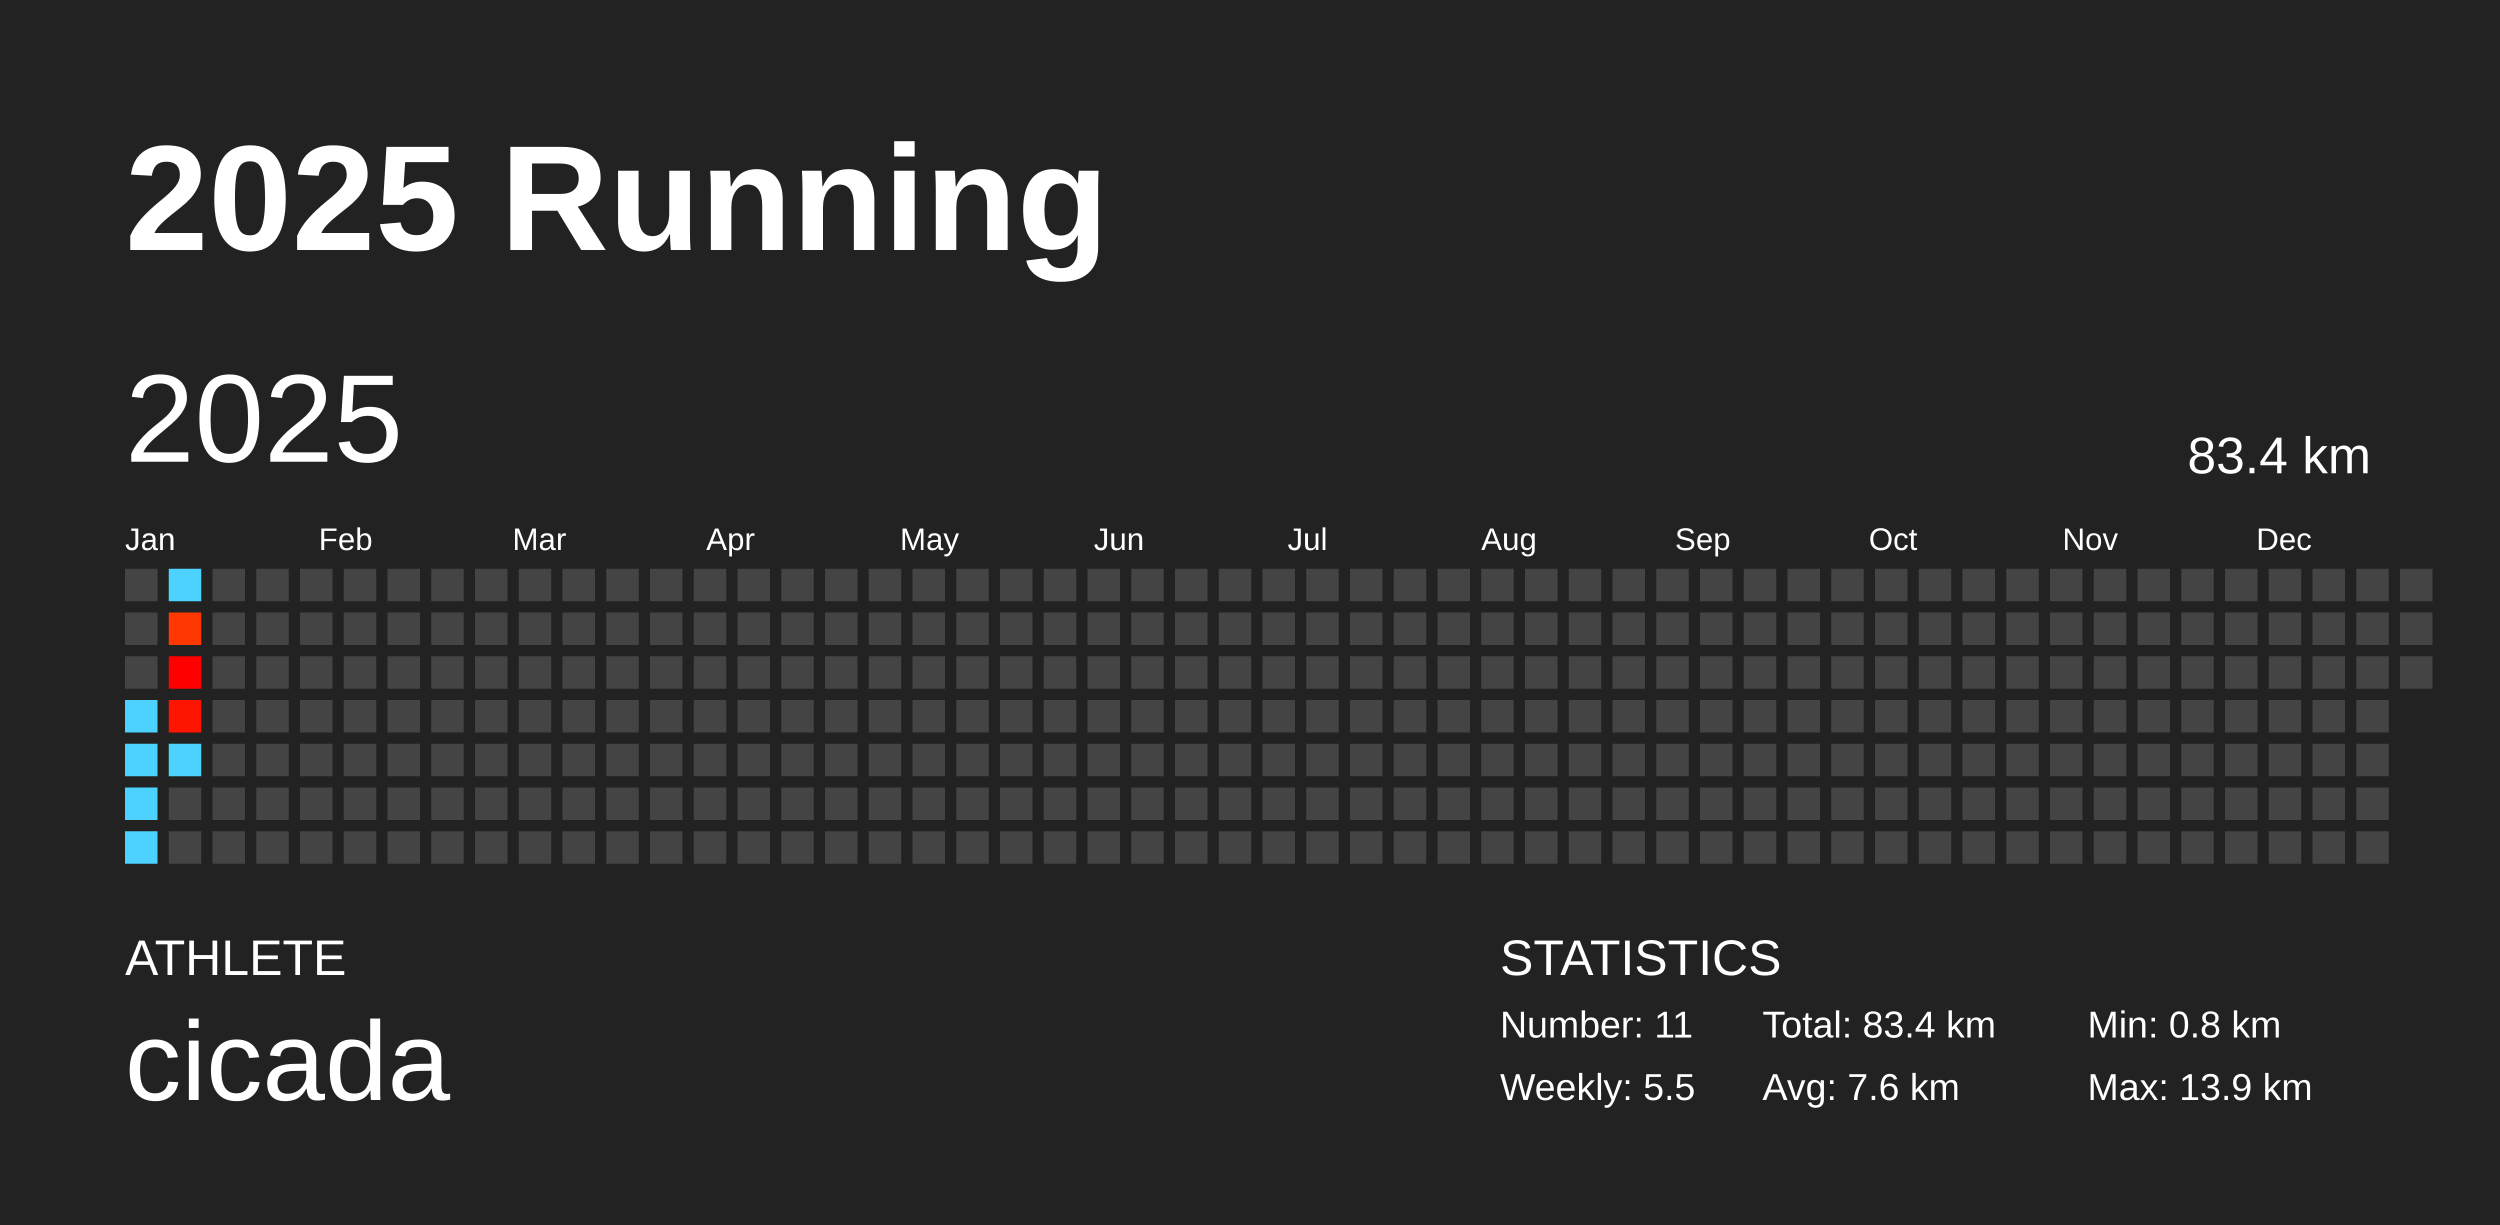
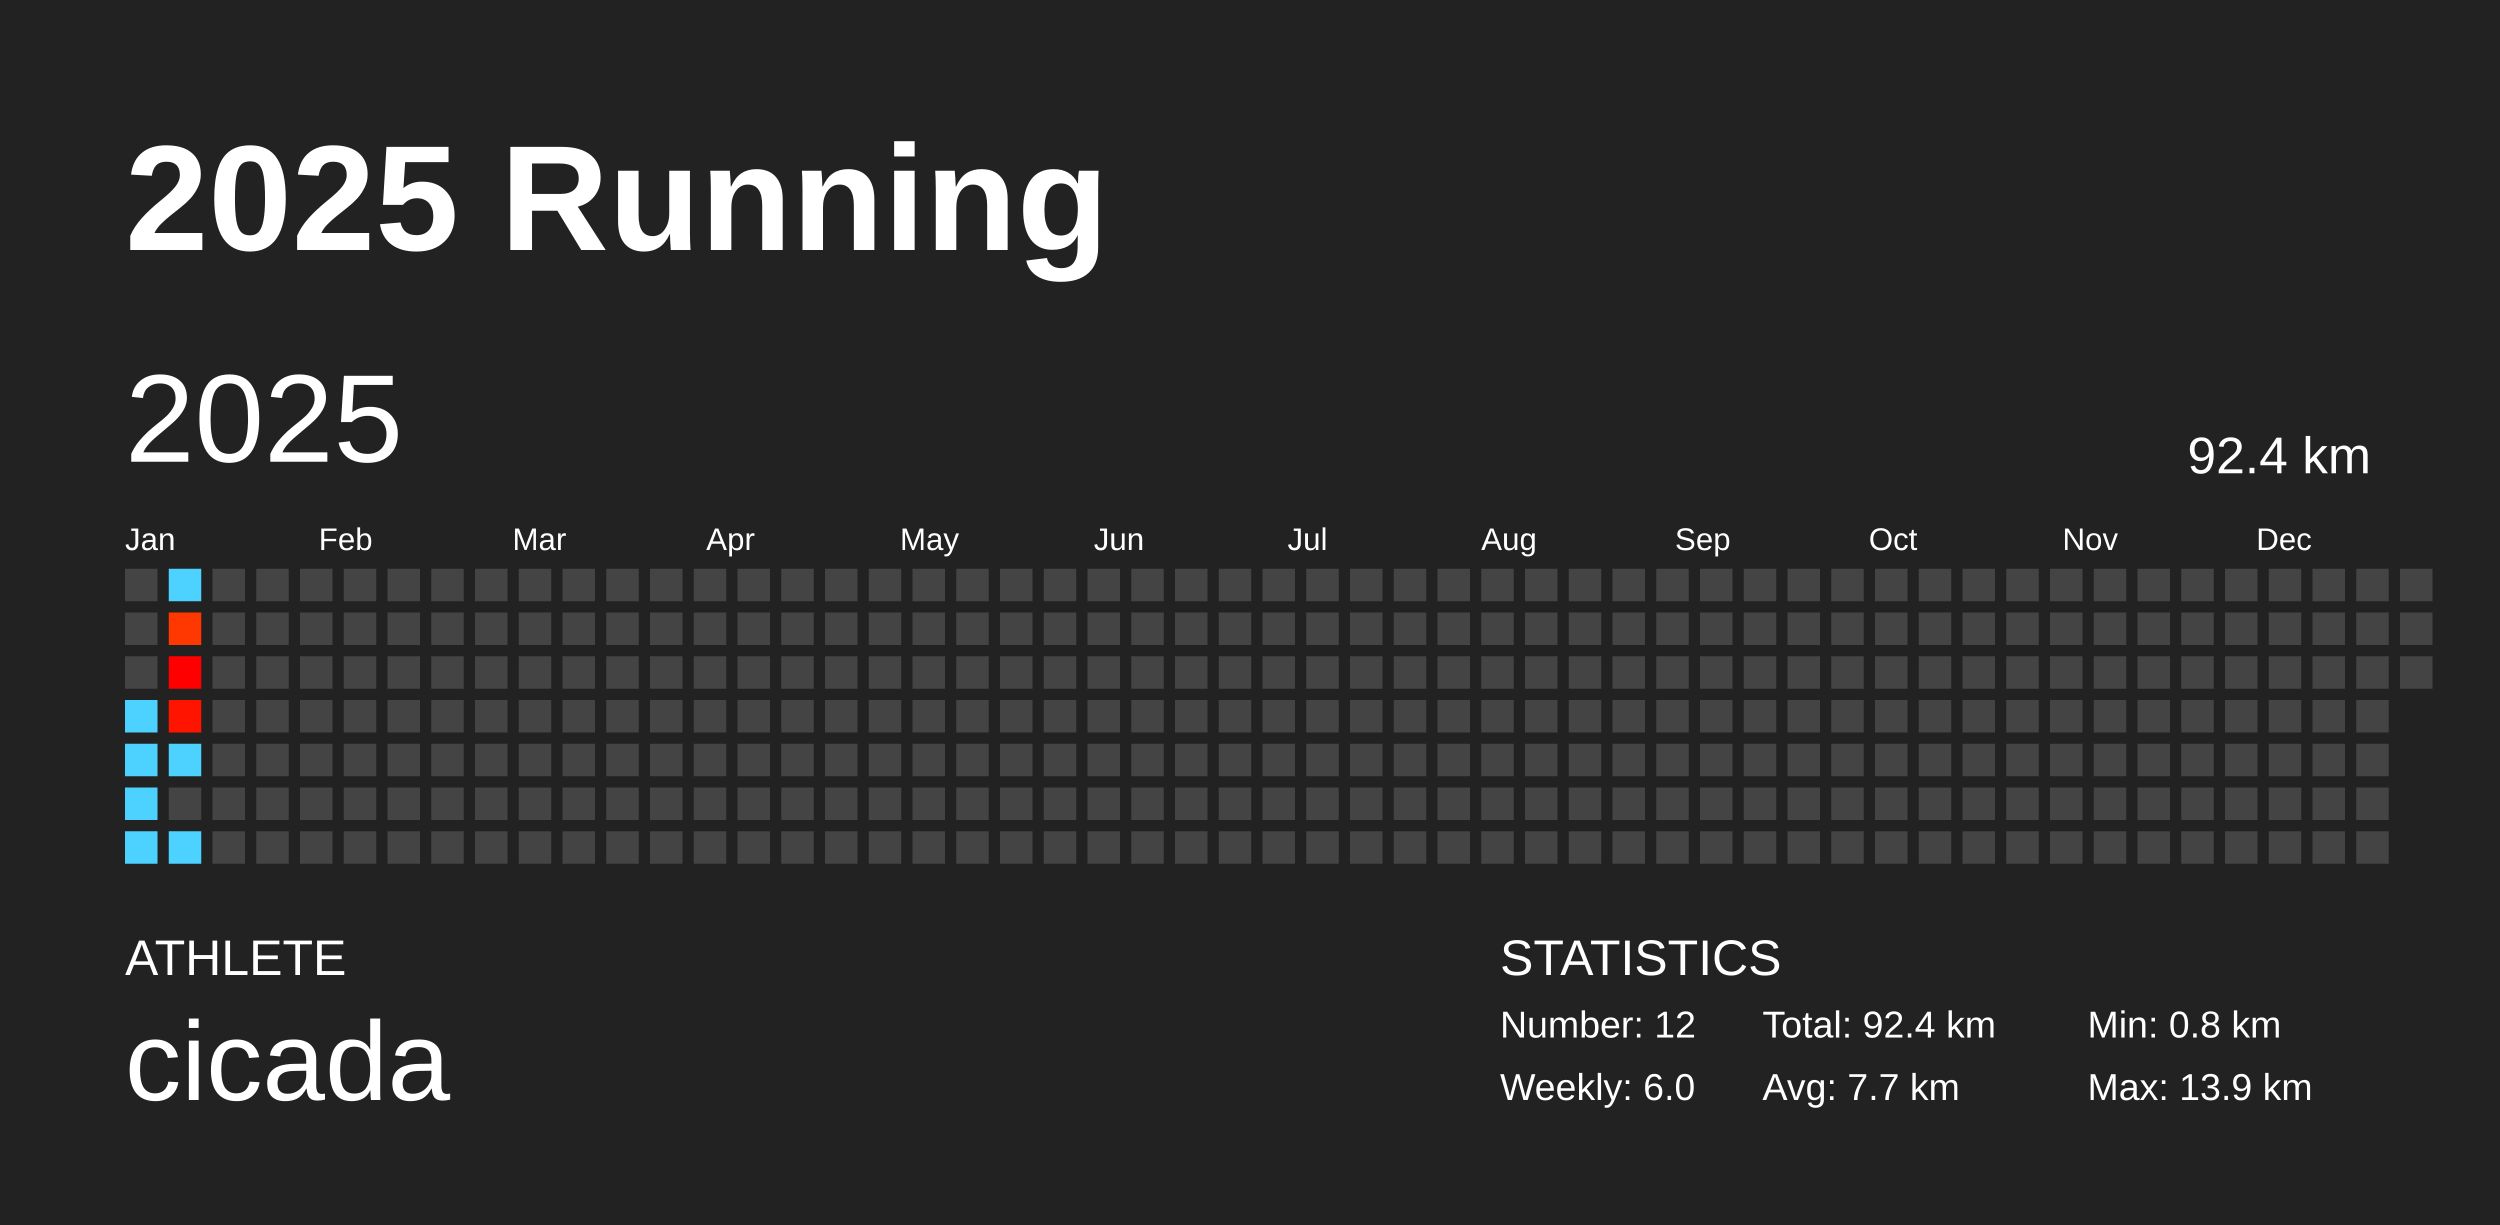
<svg xmlns="http://www.w3.org/2000/svg" baseProfile="full" height="98mm" version="1.1" viewBox="0,0,200,98" width="200mm">
  <defs />
  <rect fill="#222222" height="98" width="200" x="0" y="0" />
  <text fill="#FFFFFF" style="font-size:12px; font-family:Arial; font-weight:bold;" x="10" y="20">2025 Running</text>
  <text fill="#FFFFFF" style="font-size:4px; font-family:Arial" x="10" y="78">ATHLETE</text>
  <text fill="#FFFFFF" style="font-size:9px; font-family:Arial" x="10" y="88">cicada</text>
  <text fill="#FFFFFF" style="font-size:4px; font-family:Arial" x="120" y="78">STATISTICS</text>
-   <text fill="#FFFFFF" style="font-size:3px; font-family:Arial" x="120" y="83">Number: 11</text>
-   <text fill="#FFFFFF" style="font-size:3px; font-family:Arial" x="120" y="88">Weekly: 5.5</text>
-   <text fill="#FFFFFF" style="font-size:3px; font-family:Arial" x="141" y="83">Total: 83.4 km</text>
-   <text fill="#FFFFFF" style="font-size:3px; font-family:Arial" x="141" y="88">Avg: 7.6 km</text>
+   <text fill="#FFFFFF" style="font-size:3px; font-family:Arial" x="120" y="83">Number: 12</text>
+   <text fill="#FFFFFF" style="font-size:3px; font-family:Arial" x="120" y="88">Weekly: 6.0</text>
+   <text fill="#FFFFFF" style="font-size:3px; font-family:Arial" x="141" y="83">Total: 92.4 km</text>
+   <text fill="#FFFFFF" style="font-size:3px; font-family:Arial" x="141" y="88">Avg: 7.7 km</text>
  <text fill="#FFFFFF" style="font-size:3px; font-family:Arial" x="167" y="83">Min: 0.8 km</text>
  <text fill="#FFFFFF" style="font-size:3px; font-family:Arial" x="167" y="88">Max: 13.9 km</text>
  <text dominant-baseline="hanging" fill="#FFFFFF" style="font-size:10.0px; font-family:Arial;" x="10" y="30">2025</text>
-   <text dominant-baseline="hanging" fill="#FFFFFF" style="font-size:4.125px; font-family:Arial;" x="175" y="35">83.4 km</text>
+   <text dominant-baseline="hanging" fill="#FFFFFF" style="font-size:4.125px; font-family:Arial;" x="175" y="35">92.4 km</text>
  <text fill="#FFFFFF" style="font-size:2.5px; font-family:Arial" x="10.0" y="44">Jan</text>
  <text fill="#FFFFFF" style="font-size:2.5px; font-family:Arial" x="25.5" y="44">Feb</text>
  <text fill="#FFFFFF" style="font-size:2.5px; font-family:Arial" x="41.0" y="44">Mar</text>
  <text fill="#FFFFFF" style="font-size:2.5px; font-family:Arial" x="56.5" y="44">Apr</text>
  <text fill="#FFFFFF" style="font-size:2.5px; font-family:Arial" x="72.0" y="44">May</text>
  <text fill="#FFFFFF" style="font-size:2.5px; font-family:Arial" x="87.5" y="44">Jun</text>
  <text fill="#FFFFFF" style="font-size:2.5px; font-family:Arial" x="103.0" y="44">Jul</text>
  <text fill="#FFFFFF" style="font-size:2.5px; font-family:Arial" x="118.5" y="44">Aug</text>
  <text fill="#FFFFFF" style="font-size:2.5px; font-family:Arial" x="134.0" y="44">Sep</text>
  <text fill="#FFFFFF" style="font-size:2.5px; font-family:Arial" x="149.5" y="44">Oct</text>
  <text fill="#FFFFFF" style="font-size:2.5px; font-family:Arial" x="165.0" y="44">Nov</text>
  <text fill="#FFFFFF" style="font-size:2.5px; font-family:Arial" x="180.5" y="44">Dec</text>
  <rect fill="#444444" height="2.6" width="2.6" x="10.0" y="45.5" />
  <rect fill="#444444" height="2.6" width="2.6" x="10.0" y="49.0" />
  <rect fill="#444444" height="2.6" width="2.6" x="10.0" y="52.5" />
  <rect fill="#4dd2ff" height="2.6" width="2.6" x="10.0" y="56.0" />
  <rect fill="#4dd2ff" height="2.6" width="2.6" x="10.0" y="59.5" />
  <rect fill="#4dd2ff" height="2.6" width="2.6" x="10.0" y="63.0" />
  <rect fill="#4dd2ff" height="2.6" width="2.6" x="10.0" y="66.5" />
  <rect fill="#4dd2ff" height="2.6" width="2.6" x="13.5" y="45.5" />
  <rect fill="#ff3700" height="2.6" width="2.6" x="13.5" y="49.0" />
  <rect fill="#ff0000" height="2.6" width="2.6" x="13.5" y="52.5" />
  <rect fill="#ff1400" height="2.6" width="2.6" x="13.5" y="56.0" />
  <rect fill="#4dd2ff" height="2.6" width="2.6" x="13.5" y="59.5" />
  <rect fill="#444444" height="2.6" width="2.6" x="13.5" y="63.0" />
-   <rect fill="#444444" height="2.6" width="2.6" x="13.5" y="66.5" />
+   <rect fill="#4dd2ff" height="2.6" width="2.6" x="13.5" y="66.5" />
  <rect fill="#444444" height="2.6" width="2.6" x="17.0" y="45.5" />
  <rect fill="#444444" height="2.6" width="2.6" x="17.0" y="49.0" />
  <rect fill="#444444" height="2.6" width="2.6" x="17.0" y="52.5" />
  <rect fill="#444444" height="2.6" width="2.6" x="17.0" y="56.0" />
  <rect fill="#444444" height="2.6" width="2.6" x="17.0" y="59.5" />
  <rect fill="#444444" height="2.6" width="2.6" x="17.0" y="63.0" />
  <rect fill="#444444" height="2.6" width="2.6" x="17.0" y="66.5" />
  <rect fill="#444444" height="2.6" width="2.6" x="20.5" y="45.5" />
  <rect fill="#444444" height="2.6" width="2.6" x="20.5" y="49.0" />
  <rect fill="#444444" height="2.6" width="2.6" x="20.5" y="52.5" />
  <rect fill="#444444" height="2.6" width="2.6" x="20.5" y="56.0" />
  <rect fill="#444444" height="2.6" width="2.6" x="20.5" y="59.5" />
  <rect fill="#444444" height="2.6" width="2.6" x="20.5" y="63.0" />
  <rect fill="#444444" height="2.6" width="2.6" x="20.5" y="66.5" />
  <rect fill="#444444" height="2.6" width="2.6" x="24.0" y="45.5" />
  <rect fill="#444444" height="2.6" width="2.6" x="24.0" y="49.0" />
  <rect fill="#444444" height="2.6" width="2.6" x="24.0" y="52.5" />
  <rect fill="#444444" height="2.6" width="2.6" x="24.0" y="56.0" />
  <rect fill="#444444" height="2.6" width="2.6" x="24.0" y="59.5" />
  <rect fill="#444444" height="2.6" width="2.6" x="24.0" y="63.0" />
  <rect fill="#444444" height="2.6" width="2.6" x="24.0" y="66.5" />
  <rect fill="#444444" height="2.6" width="2.6" x="27.5" y="45.5" />
  <rect fill="#444444" height="2.6" width="2.6" x="27.5" y="49.0" />
  <rect fill="#444444" height="2.6" width="2.6" x="27.5" y="52.5" />
  <rect fill="#444444" height="2.6" width="2.6" x="27.5" y="56.0" />
  <rect fill="#444444" height="2.6" width="2.6" x="27.5" y="59.5" />
  <rect fill="#444444" height="2.6" width="2.6" x="27.5" y="63.0" />
  <rect fill="#444444" height="2.6" width="2.6" x="27.5" y="66.5" />
  <rect fill="#444444" height="2.6" width="2.6" x="31.0" y="45.5" />
  <rect fill="#444444" height="2.6" width="2.6" x="31.0" y="49.0" />
  <rect fill="#444444" height="2.6" width="2.6" x="31.0" y="52.5" />
  <rect fill="#444444" height="2.6" width="2.6" x="31.0" y="56.0" />
  <rect fill="#444444" height="2.6" width="2.6" x="31.0" y="59.5" />
  <rect fill="#444444" height="2.6" width="2.6" x="31.0" y="63.0" />
  <rect fill="#444444" height="2.6" width="2.6" x="31.0" y="66.5" />
  <rect fill="#444444" height="2.6" width="2.6" x="34.5" y="45.5" />
  <rect fill="#444444" height="2.6" width="2.6" x="34.5" y="49.0" />
  <rect fill="#444444" height="2.6" width="2.6" x="34.5" y="52.5" />
  <rect fill="#444444" height="2.6" width="2.6" x="34.5" y="56.0" />
  <rect fill="#444444" height="2.6" width="2.6" x="34.5" y="59.5" />
  <rect fill="#444444" height="2.6" width="2.6" x="34.5" y="63.0" />
  <rect fill="#444444" height="2.6" width="2.6" x="34.5" y="66.5" />
  <rect fill="#444444" height="2.6" width="2.6" x="38.0" y="45.5" />
  <rect fill="#444444" height="2.6" width="2.6" x="38.0" y="49.0" />
  <rect fill="#444444" height="2.6" width="2.6" x="38.0" y="52.5" />
  <rect fill="#444444" height="2.6" width="2.6" x="38.0" y="56.0" />
  <rect fill="#444444" height="2.6" width="2.6" x="38.0" y="59.5" />
  <rect fill="#444444" height="2.6" width="2.6" x="38.0" y="63.0" />
  <rect fill="#444444" height="2.6" width="2.6" x="38.0" y="66.5" />
  <rect fill="#444444" height="2.6" width="2.6" x="41.5" y="45.5" />
  <rect fill="#444444" height="2.6" width="2.6" x="41.5" y="49.0" />
  <rect fill="#444444" height="2.6" width="2.6" x="41.5" y="52.5" />
  <rect fill="#444444" height="2.6" width="2.6" x="41.5" y="56.0" />
  <rect fill="#444444" height="2.6" width="2.6" x="41.5" y="59.5" />
  <rect fill="#444444" height="2.6" width="2.6" x="41.5" y="63.0" />
  <rect fill="#444444" height="2.6" width="2.6" x="41.5" y="66.5" />
  <rect fill="#444444" height="2.6" width="2.6" x="45.0" y="45.5" />
  <rect fill="#444444" height="2.6" width="2.6" x="45.0" y="49.0" />
  <rect fill="#444444" height="2.6" width="2.6" x="45.0" y="52.5" />
  <rect fill="#444444" height="2.6" width="2.6" x="45.0" y="56.0" />
  <rect fill="#444444" height="2.6" width="2.6" x="45.0" y="59.5" />
  <rect fill="#444444" height="2.6" width="2.6" x="45.0" y="63.0" />
  <rect fill="#444444" height="2.6" width="2.6" x="45.0" y="66.5" />
  <rect fill="#444444" height="2.6" width="2.6" x="48.5" y="45.5" />
  <rect fill="#444444" height="2.6" width="2.6" x="48.5" y="49.0" />
  <rect fill="#444444" height="2.6" width="2.6" x="48.5" y="52.5" />
  <rect fill="#444444" height="2.6" width="2.6" x="48.5" y="56.0" />
  <rect fill="#444444" height="2.6" width="2.6" x="48.5" y="59.5" />
  <rect fill="#444444" height="2.6" width="2.6" x="48.5" y="63.0" />
  <rect fill="#444444" height="2.6" width="2.6" x="48.5" y="66.5" />
  <rect fill="#444444" height="2.6" width="2.6" x="52.0" y="45.5" />
  <rect fill="#444444" height="2.6" width="2.6" x="52.0" y="49.0" />
  <rect fill="#444444" height="2.6" width="2.6" x="52.0" y="52.5" />
  <rect fill="#444444" height="2.6" width="2.6" x="52.0" y="56.0" />
  <rect fill="#444444" height="2.6" width="2.6" x="52.0" y="59.5" />
  <rect fill="#444444" height="2.6" width="2.6" x="52.0" y="63.0" />
  <rect fill="#444444" height="2.6" width="2.6" x="52.0" y="66.5" />
  <rect fill="#444444" height="2.6" width="2.6" x="55.5" y="45.5" />
  <rect fill="#444444" height="2.6" width="2.6" x="55.5" y="49.0" />
  <rect fill="#444444" height="2.6" width="2.6" x="55.5" y="52.5" />
  <rect fill="#444444" height="2.6" width="2.6" x="55.5" y="56.0" />
  <rect fill="#444444" height="2.6" width="2.6" x="55.5" y="59.5" />
  <rect fill="#444444" height="2.6" width="2.6" x="55.5" y="63.0" />
  <rect fill="#444444" height="2.6" width="2.6" x="55.5" y="66.5" />
  <rect fill="#444444" height="2.6" width="2.6" x="59.0" y="45.5" />
  <rect fill="#444444" height="2.6" width="2.6" x="59.0" y="49.0" />
  <rect fill="#444444" height="2.6" width="2.6" x="59.0" y="52.5" />
  <rect fill="#444444" height="2.6" width="2.6" x="59.0" y="56.0" />
  <rect fill="#444444" height="2.6" width="2.6" x="59.0" y="59.5" />
  <rect fill="#444444" height="2.6" width="2.6" x="59.0" y="63.0" />
  <rect fill="#444444" height="2.6" width="2.6" x="59.0" y="66.5" />
  <rect fill="#444444" height="2.6" width="2.6" x="62.5" y="45.5" />
  <rect fill="#444444" height="2.6" width="2.6" x="62.5" y="49.0" />
  <rect fill="#444444" height="2.6" width="2.6" x="62.5" y="52.5" />
  <rect fill="#444444" height="2.6" width="2.6" x="62.5" y="56.0" />
  <rect fill="#444444" height="2.6" width="2.6" x="62.5" y="59.5" />
  <rect fill="#444444" height="2.6" width="2.6" x="62.5" y="63.0" />
  <rect fill="#444444" height="2.6" width="2.6" x="62.5" y="66.5" />
  <rect fill="#444444" height="2.6" width="2.6" x="66.0" y="45.5" />
  <rect fill="#444444" height="2.6" width="2.6" x="66.0" y="49.0" />
  <rect fill="#444444" height="2.6" width="2.6" x="66.0" y="52.5" />
  <rect fill="#444444" height="2.6" width="2.6" x="66.0" y="56.0" />
  <rect fill="#444444" height="2.6" width="2.6" x="66.0" y="59.5" />
  <rect fill="#444444" height="2.6" width="2.6" x="66.0" y="63.0" />
  <rect fill="#444444" height="2.6" width="2.6" x="66.0" y="66.5" />
  <rect fill="#444444" height="2.6" width="2.6" x="69.5" y="45.5" />
  <rect fill="#444444" height="2.6" width="2.6" x="69.5" y="49.0" />
  <rect fill="#444444" height="2.6" width="2.6" x="69.5" y="52.5" />
  <rect fill="#444444" height="2.6" width="2.6" x="69.5" y="56.0" />
  <rect fill="#444444" height="2.6" width="2.6" x="69.5" y="59.5" />
  <rect fill="#444444" height="2.6" width="2.6" x="69.5" y="63.0" />
  <rect fill="#444444" height="2.6" width="2.6" x="69.5" y="66.5" />
  <rect fill="#444444" height="2.6" width="2.6" x="73.0" y="45.5" />
  <rect fill="#444444" height="2.6" width="2.6" x="73.0" y="49.0" />
  <rect fill="#444444" height="2.6" width="2.6" x="73.0" y="52.5" />
  <rect fill="#444444" height="2.6" width="2.6" x="73.0" y="56.0" />
  <rect fill="#444444" height="2.6" width="2.6" x="73.0" y="59.5" />
  <rect fill="#444444" height="2.6" width="2.6" x="73.0" y="63.0" />
  <rect fill="#444444" height="2.6" width="2.6" x="73.0" y="66.5" />
  <rect fill="#444444" height="2.6" width="2.6" x="76.5" y="45.5" />
  <rect fill="#444444" height="2.6" width="2.6" x="76.5" y="49.0" />
  <rect fill="#444444" height="2.6" width="2.6" x="76.5" y="52.5" />
  <rect fill="#444444" height="2.6" width="2.6" x="76.5" y="56.0" />
  <rect fill="#444444" height="2.6" width="2.6" x="76.5" y="59.5" />
  <rect fill="#444444" height="2.6" width="2.6" x="76.5" y="63.0" />
  <rect fill="#444444" height="2.6" width="2.6" x="76.5" y="66.5" />
  <rect fill="#444444" height="2.6" width="2.6" x="80.0" y="45.5" />
  <rect fill="#444444" height="2.6" width="2.6" x="80.0" y="49.0" />
  <rect fill="#444444" height="2.6" width="2.6" x="80.0" y="52.5" />
  <rect fill="#444444" height="2.6" width="2.6" x="80.0" y="56.0" />
  <rect fill="#444444" height="2.6" width="2.6" x="80.0" y="59.5" />
  <rect fill="#444444" height="2.6" width="2.6" x="80.0" y="63.0" />
  <rect fill="#444444" height="2.6" width="2.6" x="80.0" y="66.5" />
  <rect fill="#444444" height="2.6" width="2.6" x="83.5" y="45.5" />
  <rect fill="#444444" height="2.6" width="2.6" x="83.5" y="49.0" />
  <rect fill="#444444" height="2.6" width="2.6" x="83.5" y="52.5" />
  <rect fill="#444444" height="2.6" width="2.6" x="83.5" y="56.0" />
  <rect fill="#444444" height="2.6" width="2.6" x="83.5" y="59.5" />
  <rect fill="#444444" height="2.6" width="2.6" x="83.5" y="63.0" />
  <rect fill="#444444" height="2.6" width="2.6" x="83.5" y="66.5" />
  <rect fill="#444444" height="2.6" width="2.6" x="87.0" y="45.5" />
  <rect fill="#444444" height="2.6" width="2.6" x="87.0" y="49.0" />
  <rect fill="#444444" height="2.6" width="2.6" x="87.0" y="52.5" />
  <rect fill="#444444" height="2.6" width="2.6" x="87.0" y="56.0" />
  <rect fill="#444444" height="2.6" width="2.6" x="87.0" y="59.5" />
  <rect fill="#444444" height="2.6" width="2.6" x="87.0" y="63.0" />
  <rect fill="#444444" height="2.6" width="2.6" x="87.0" y="66.5" />
  <rect fill="#444444" height="2.6" width="2.6" x="90.5" y="45.5" />
  <rect fill="#444444" height="2.6" width="2.6" x="90.5" y="49.0" />
  <rect fill="#444444" height="2.6" width="2.6" x="90.5" y="52.5" />
  <rect fill="#444444" height="2.6" width="2.6" x="90.5" y="56.0" />
  <rect fill="#444444" height="2.6" width="2.6" x="90.5" y="59.5" />
  <rect fill="#444444" height="2.6" width="2.6" x="90.5" y="63.0" />
  <rect fill="#444444" height="2.6" width="2.6" x="90.5" y="66.5" />
  <rect fill="#444444" height="2.6" width="2.6" x="94.0" y="45.5" />
  <rect fill="#444444" height="2.6" width="2.6" x="94.0" y="49.0" />
  <rect fill="#444444" height="2.6" width="2.6" x="94.0" y="52.5" />
  <rect fill="#444444" height="2.6" width="2.6" x="94.0" y="56.0" />
  <rect fill="#444444" height="2.6" width="2.6" x="94.0" y="59.5" />
  <rect fill="#444444" height="2.6" width="2.6" x="94.0" y="63.0" />
  <rect fill="#444444" height="2.6" width="2.6" x="94.0" y="66.5" />
  <rect fill="#444444" height="2.6" width="2.6" x="97.5" y="45.5" />
  <rect fill="#444444" height="2.6" width="2.6" x="97.5" y="49.0" />
  <rect fill="#444444" height="2.6" width="2.6" x="97.5" y="52.5" />
  <rect fill="#444444" height="2.6" width="2.6" x="97.5" y="56.0" />
  <rect fill="#444444" height="2.6" width="2.6" x="97.5" y="59.5" />
  <rect fill="#444444" height="2.6" width="2.6" x="97.5" y="63.0" />
  <rect fill="#444444" height="2.6" width="2.6" x="97.5" y="66.5" />
  <rect fill="#444444" height="2.6" width="2.6" x="101.0" y="45.5" />
  <rect fill="#444444" height="2.6" width="2.6" x="101.0" y="49.0" />
  <rect fill="#444444" height="2.6" width="2.6" x="101.0" y="52.5" />
  <rect fill="#444444" height="2.6" width="2.6" x="101.0" y="56.0" />
  <rect fill="#444444" height="2.6" width="2.6" x="101.0" y="59.5" />
  <rect fill="#444444" height="2.6" width="2.6" x="101.0" y="63.0" />
  <rect fill="#444444" height="2.6" width="2.6" x="101.0" y="66.5" />
  <rect fill="#444444" height="2.6" width="2.6" x="104.5" y="45.5" />
  <rect fill="#444444" height="2.6" width="2.6" x="104.5" y="49.0" />
  <rect fill="#444444" height="2.6" width="2.6" x="104.5" y="52.5" />
  <rect fill="#444444" height="2.6" width="2.6" x="104.5" y="56.0" />
  <rect fill="#444444" height="2.6" width="2.6" x="104.5" y="59.5" />
  <rect fill="#444444" height="2.6" width="2.6" x="104.5" y="63.0" />
  <rect fill="#444444" height="2.6" width="2.6" x="104.5" y="66.5" />
  <rect fill="#444444" height="2.6" width="2.6" x="108.0" y="45.5" />
  <rect fill="#444444" height="2.6" width="2.6" x="108.0" y="49.0" />
  <rect fill="#444444" height="2.6" width="2.6" x="108.0" y="52.5" />
  <rect fill="#444444" height="2.6" width="2.6" x="108.0" y="56.0" />
  <rect fill="#444444" height="2.6" width="2.6" x="108.0" y="59.5" />
  <rect fill="#444444" height="2.6" width="2.6" x="108.0" y="63.0" />
  <rect fill="#444444" height="2.6" width="2.6" x="108.0" y="66.5" />
  <rect fill="#444444" height="2.6" width="2.6" x="111.5" y="45.5" />
  <rect fill="#444444" height="2.6" width="2.6" x="111.5" y="49.0" />
  <rect fill="#444444" height="2.6" width="2.6" x="111.5" y="52.5" />
  <rect fill="#444444" height="2.6" width="2.6" x="111.5" y="56.0" />
  <rect fill="#444444" height="2.6" width="2.6" x="111.5" y="59.5" />
  <rect fill="#444444" height="2.6" width="2.6" x="111.5" y="63.0" />
  <rect fill="#444444" height="2.6" width="2.6" x="111.5" y="66.5" />
  <rect fill="#444444" height="2.6" width="2.6" x="115.0" y="45.5" />
  <rect fill="#444444" height="2.6" width="2.6" x="115.0" y="49.0" />
  <rect fill="#444444" height="2.6" width="2.6" x="115.0" y="52.5" />
  <rect fill="#444444" height="2.6" width="2.6" x="115.0" y="56.0" />
  <rect fill="#444444" height="2.6" width="2.6" x="115.0" y="59.5" />
  <rect fill="#444444" height="2.6" width="2.6" x="115.0" y="63.0" />
  <rect fill="#444444" height="2.6" width="2.6" x="115.0" y="66.5" />
  <rect fill="#444444" height="2.6" width="2.6" x="118.5" y="45.5" />
  <rect fill="#444444" height="2.6" width="2.6" x="118.5" y="49.0" />
  <rect fill="#444444" height="2.6" width="2.6" x="118.5" y="52.5" />
  <rect fill="#444444" height="2.6" width="2.6" x="118.5" y="56.0" />
  <rect fill="#444444" height="2.6" width="2.6" x="118.5" y="59.5" />
  <rect fill="#444444" height="2.6" width="2.6" x="118.5" y="63.0" />
  <rect fill="#444444" height="2.6" width="2.6" x="118.5" y="66.5" />
  <rect fill="#444444" height="2.6" width="2.6" x="122.0" y="45.5" />
  <rect fill="#444444" height="2.6" width="2.6" x="122.0" y="49.0" />
  <rect fill="#444444" height="2.6" width="2.6" x="122.0" y="52.5" />
  <rect fill="#444444" height="2.6" width="2.6" x="122.0" y="56.0" />
  <rect fill="#444444" height="2.6" width="2.6" x="122.0" y="59.5" />
  <rect fill="#444444" height="2.6" width="2.6" x="122.0" y="63.0" />
  <rect fill="#444444" height="2.6" width="2.6" x="122.0" y="66.5" />
  <rect fill="#444444" height="2.6" width="2.6" x="125.5" y="45.5" />
  <rect fill="#444444" height="2.6" width="2.6" x="125.5" y="49.0" />
  <rect fill="#444444" height="2.6" width="2.6" x="125.5" y="52.5" />
  <rect fill="#444444" height="2.6" width="2.6" x="125.5" y="56.0" />
  <rect fill="#444444" height="2.6" width="2.6" x="125.5" y="59.5" />
  <rect fill="#444444" height="2.6" width="2.6" x="125.5" y="63.0" />
  <rect fill="#444444" height="2.6" width="2.6" x="125.5" y="66.5" />
  <rect fill="#444444" height="2.6" width="2.6" x="129.0" y="45.5" />
  <rect fill="#444444" height="2.6" width="2.6" x="129.0" y="49.0" />
  <rect fill="#444444" height="2.6" width="2.6" x="129.0" y="52.5" />
  <rect fill="#444444" height="2.6" width="2.6" x="129.0" y="56.0" />
  <rect fill="#444444" height="2.6" width="2.6" x="129.0" y="59.5" />
  <rect fill="#444444" height="2.6" width="2.6" x="129.0" y="63.0" />
  <rect fill="#444444" height="2.6" width="2.6" x="129.0" y="66.5" />
  <rect fill="#444444" height="2.6" width="2.6" x="132.5" y="45.5" />
  <rect fill="#444444" height="2.6" width="2.6" x="132.5" y="49.0" />
  <rect fill="#444444" height="2.6" width="2.6" x="132.5" y="52.5" />
  <rect fill="#444444" height="2.6" width="2.6" x="132.5" y="56.0" />
  <rect fill="#444444" height="2.6" width="2.6" x="132.5" y="59.5" />
  <rect fill="#444444" height="2.6" width="2.6" x="132.5" y="63.0" />
  <rect fill="#444444" height="2.6" width="2.6" x="132.5" y="66.5" />
  <rect fill="#444444" height="2.6" width="2.6" x="136.0" y="45.5" />
  <rect fill="#444444" height="2.6" width="2.6" x="136.0" y="49.0" />
  <rect fill="#444444" height="2.6" width="2.6" x="136.0" y="52.5" />
  <rect fill="#444444" height="2.6" width="2.6" x="136.0" y="56.0" />
  <rect fill="#444444" height="2.6" width="2.6" x="136.0" y="59.5" />
  <rect fill="#444444" height="2.6" width="2.6" x="136.0" y="63.0" />
  <rect fill="#444444" height="2.6" width="2.6" x="136.0" y="66.5" />
  <rect fill="#444444" height="2.6" width="2.6" x="139.5" y="45.5" />
  <rect fill="#444444" height="2.6" width="2.6" x="139.5" y="49.0" />
  <rect fill="#444444" height="2.6" width="2.6" x="139.5" y="52.5" />
  <rect fill="#444444" height="2.6" width="2.6" x="139.5" y="56.0" />
  <rect fill="#444444" height="2.6" width="2.6" x="139.5" y="59.5" />
  <rect fill="#444444" height="2.6" width="2.6" x="139.5" y="63.0" />
  <rect fill="#444444" height="2.6" width="2.6" x="139.5" y="66.5" />
  <rect fill="#444444" height="2.6" width="2.6" x="143.0" y="45.5" />
  <rect fill="#444444" height="2.6" width="2.6" x="143.0" y="49.0" />
  <rect fill="#444444" height="2.6" width="2.6" x="143.0" y="52.5" />
  <rect fill="#444444" height="2.6" width="2.6" x="143.0" y="56.0" />
  <rect fill="#444444" height="2.6" width="2.6" x="143.0" y="59.5" />
  <rect fill="#444444" height="2.6" width="2.6" x="143.0" y="63.0" />
  <rect fill="#444444" height="2.6" width="2.6" x="143.0" y="66.5" />
  <rect fill="#444444" height="2.6" width="2.6" x="146.5" y="45.5" />
  <rect fill="#444444" height="2.6" width="2.6" x="146.5" y="49.0" />
  <rect fill="#444444" height="2.6" width="2.6" x="146.5" y="52.5" />
  <rect fill="#444444" height="2.6" width="2.6" x="146.5" y="56.0" />
  <rect fill="#444444" height="2.6" width="2.6" x="146.5" y="59.5" />
  <rect fill="#444444" height="2.6" width="2.6" x="146.5" y="63.0" />
  <rect fill="#444444" height="2.6" width="2.6" x="146.5" y="66.5" />
  <rect fill="#444444" height="2.6" width="2.6" x="150.0" y="45.5" />
  <rect fill="#444444" height="2.6" width="2.6" x="150.0" y="49.0" />
  <rect fill="#444444" height="2.6" width="2.6" x="150.0" y="52.5" />
  <rect fill="#444444" height="2.6" width="2.6" x="150.0" y="56.0" />
  <rect fill="#444444" height="2.6" width="2.6" x="150.0" y="59.5" />
  <rect fill="#444444" height="2.6" width="2.6" x="150.0" y="63.0" />
  <rect fill="#444444" height="2.6" width="2.6" x="150.0" y="66.5" />
  <rect fill="#444444" height="2.6" width="2.6" x="153.5" y="45.5" />
  <rect fill="#444444" height="2.6" width="2.6" x="153.5" y="49.0" />
  <rect fill="#444444" height="2.6" width="2.6" x="153.5" y="52.5" />
  <rect fill="#444444" height="2.6" width="2.6" x="153.5" y="56.0" />
  <rect fill="#444444" height="2.6" width="2.6" x="153.5" y="59.5" />
  <rect fill="#444444" height="2.6" width="2.6" x="153.5" y="63.0" />
  <rect fill="#444444" height="2.6" width="2.6" x="153.5" y="66.5" />
  <rect fill="#444444" height="2.6" width="2.6" x="157.0" y="45.5" />
  <rect fill="#444444" height="2.6" width="2.6" x="157.0" y="49.0" />
  <rect fill="#444444" height="2.6" width="2.6" x="157.0" y="52.5" />
  <rect fill="#444444" height="2.6" width="2.6" x="157.0" y="56.0" />
  <rect fill="#444444" height="2.6" width="2.6" x="157.0" y="59.5" />
  <rect fill="#444444" height="2.6" width="2.6" x="157.0" y="63.0" />
  <rect fill="#444444" height="2.6" width="2.6" x="157.0" y="66.5" />
  <rect fill="#444444" height="2.6" width="2.6" x="160.5" y="45.5" />
  <rect fill="#444444" height="2.6" width="2.6" x="160.5" y="49.0" />
  <rect fill="#444444" height="2.6" width="2.6" x="160.5" y="52.5" />
  <rect fill="#444444" height="2.6" width="2.6" x="160.5" y="56.0" />
  <rect fill="#444444" height="2.6" width="2.6" x="160.5" y="59.5" />
  <rect fill="#444444" height="2.6" width="2.6" x="160.5" y="63.0" />
  <rect fill="#444444" height="2.6" width="2.6" x="160.5" y="66.5" />
  <rect fill="#444444" height="2.6" width="2.6" x="164.0" y="45.5" />
  <rect fill="#444444" height="2.6" width="2.6" x="164.0" y="49.0" />
  <rect fill="#444444" height="2.6" width="2.6" x="164.0" y="52.5" />
  <rect fill="#444444" height="2.6" width="2.6" x="164.0" y="56.0" />
  <rect fill="#444444" height="2.6" width="2.6" x="164.0" y="59.5" />
  <rect fill="#444444" height="2.6" width="2.6" x="164.0" y="63.0" />
  <rect fill="#444444" height="2.6" width="2.6" x="164.0" y="66.5" />
  <rect fill="#444444" height="2.6" width="2.6" x="167.5" y="45.5" />
  <rect fill="#444444" height="2.6" width="2.6" x="167.5" y="49.0" />
  <rect fill="#444444" height="2.6" width="2.6" x="167.5" y="52.5" />
  <rect fill="#444444" height="2.6" width="2.6" x="167.5" y="56.0" />
  <rect fill="#444444" height="2.6" width="2.6" x="167.5" y="59.5" />
  <rect fill="#444444" height="2.6" width="2.6" x="167.5" y="63.0" />
  <rect fill="#444444" height="2.6" width="2.6" x="167.5" y="66.5" />
  <rect fill="#444444" height="2.6" width="2.6" x="171.0" y="45.5" />
  <rect fill="#444444" height="2.6" width="2.6" x="171.0" y="49.0" />
  <rect fill="#444444" height="2.6" width="2.6" x="171.0" y="52.5" />
  <rect fill="#444444" height="2.6" width="2.6" x="171.0" y="56.0" />
  <rect fill="#444444" height="2.6" width="2.6" x="171.0" y="59.5" />
  <rect fill="#444444" height="2.6" width="2.6" x="171.0" y="63.0" />
  <rect fill="#444444" height="2.6" width="2.6" x="171.0" y="66.5" />
  <rect fill="#444444" height="2.6" width="2.6" x="174.5" y="45.5" />
  <rect fill="#444444" height="2.6" width="2.6" x="174.5" y="49.0" />
  <rect fill="#444444" height="2.6" width="2.6" x="174.5" y="52.5" />
  <rect fill="#444444" height="2.6" width="2.6" x="174.5" y="56.0" />
  <rect fill="#444444" height="2.6" width="2.6" x="174.5" y="59.5" />
  <rect fill="#444444" height="2.6" width="2.6" x="174.5" y="63.0" />
  <rect fill="#444444" height="2.6" width="2.6" x="174.5" y="66.5" />
  <rect fill="#444444" height="2.6" width="2.6" x="178.0" y="45.5" />
  <rect fill="#444444" height="2.6" width="2.6" x="178.0" y="49.0" />
  <rect fill="#444444" height="2.6" width="2.6" x="178.0" y="52.5" />
  <rect fill="#444444" height="2.6" width="2.6" x="178.0" y="56.0" />
  <rect fill="#444444" height="2.6" width="2.6" x="178.0" y="59.5" />
  <rect fill="#444444" height="2.6" width="2.6" x="178.0" y="63.0" />
  <rect fill="#444444" height="2.6" width="2.6" x="178.0" y="66.5" />
  <rect fill="#444444" height="2.6" width="2.6" x="181.5" y="45.5" />
  <rect fill="#444444" height="2.6" width="2.6" x="181.5" y="49.0" />
  <rect fill="#444444" height="2.6" width="2.6" x="181.5" y="52.5" />
  <rect fill="#444444" height="2.6" width="2.6" x="181.5" y="56.0" />
  <rect fill="#444444" height="2.6" width="2.6" x="181.5" y="59.5" />
  <rect fill="#444444" height="2.6" width="2.6" x="181.5" y="63.0" />
  <rect fill="#444444" height="2.6" width="2.6" x="181.5" y="66.5" />
  <rect fill="#444444" height="2.6" width="2.6" x="185.0" y="45.5" />
  <rect fill="#444444" height="2.6" width="2.6" x="185.0" y="49.0" />
  <rect fill="#444444" height="2.6" width="2.6" x="185.0" y="52.5" />
  <rect fill="#444444" height="2.6" width="2.6" x="185.0" y="56.0" />
  <rect fill="#444444" height="2.6" width="2.6" x="185.0" y="59.5" />
  <rect fill="#444444" height="2.6" width="2.6" x="185.0" y="63.0" />
  <rect fill="#444444" height="2.6" width="2.6" x="185.0" y="66.5" />
  <rect fill="#444444" height="2.6" width="2.6" x="188.5" y="45.5" />
  <rect fill="#444444" height="2.6" width="2.6" x="188.5" y="49.0" />
  <rect fill="#444444" height="2.6" width="2.6" x="188.5" y="52.5" />
  <rect fill="#444444" height="2.6" width="2.6" x="188.5" y="56.0" />
  <rect fill="#444444" height="2.6" width="2.6" x="188.5" y="59.5" />
  <rect fill="#444444" height="2.6" width="2.6" x="188.5" y="63.0" />
  <rect fill="#444444" height="2.6" width="2.6" x="188.5" y="66.5" />
  <rect fill="#444444" height="2.6" width="2.6" x="192.0" y="45.5" />
  <rect fill="#444444" height="2.6" width="2.6" x="192.0" y="49.0" />
  <rect fill="#444444" height="2.6" width="2.6" x="192.0" y="52.5" />
</svg>
